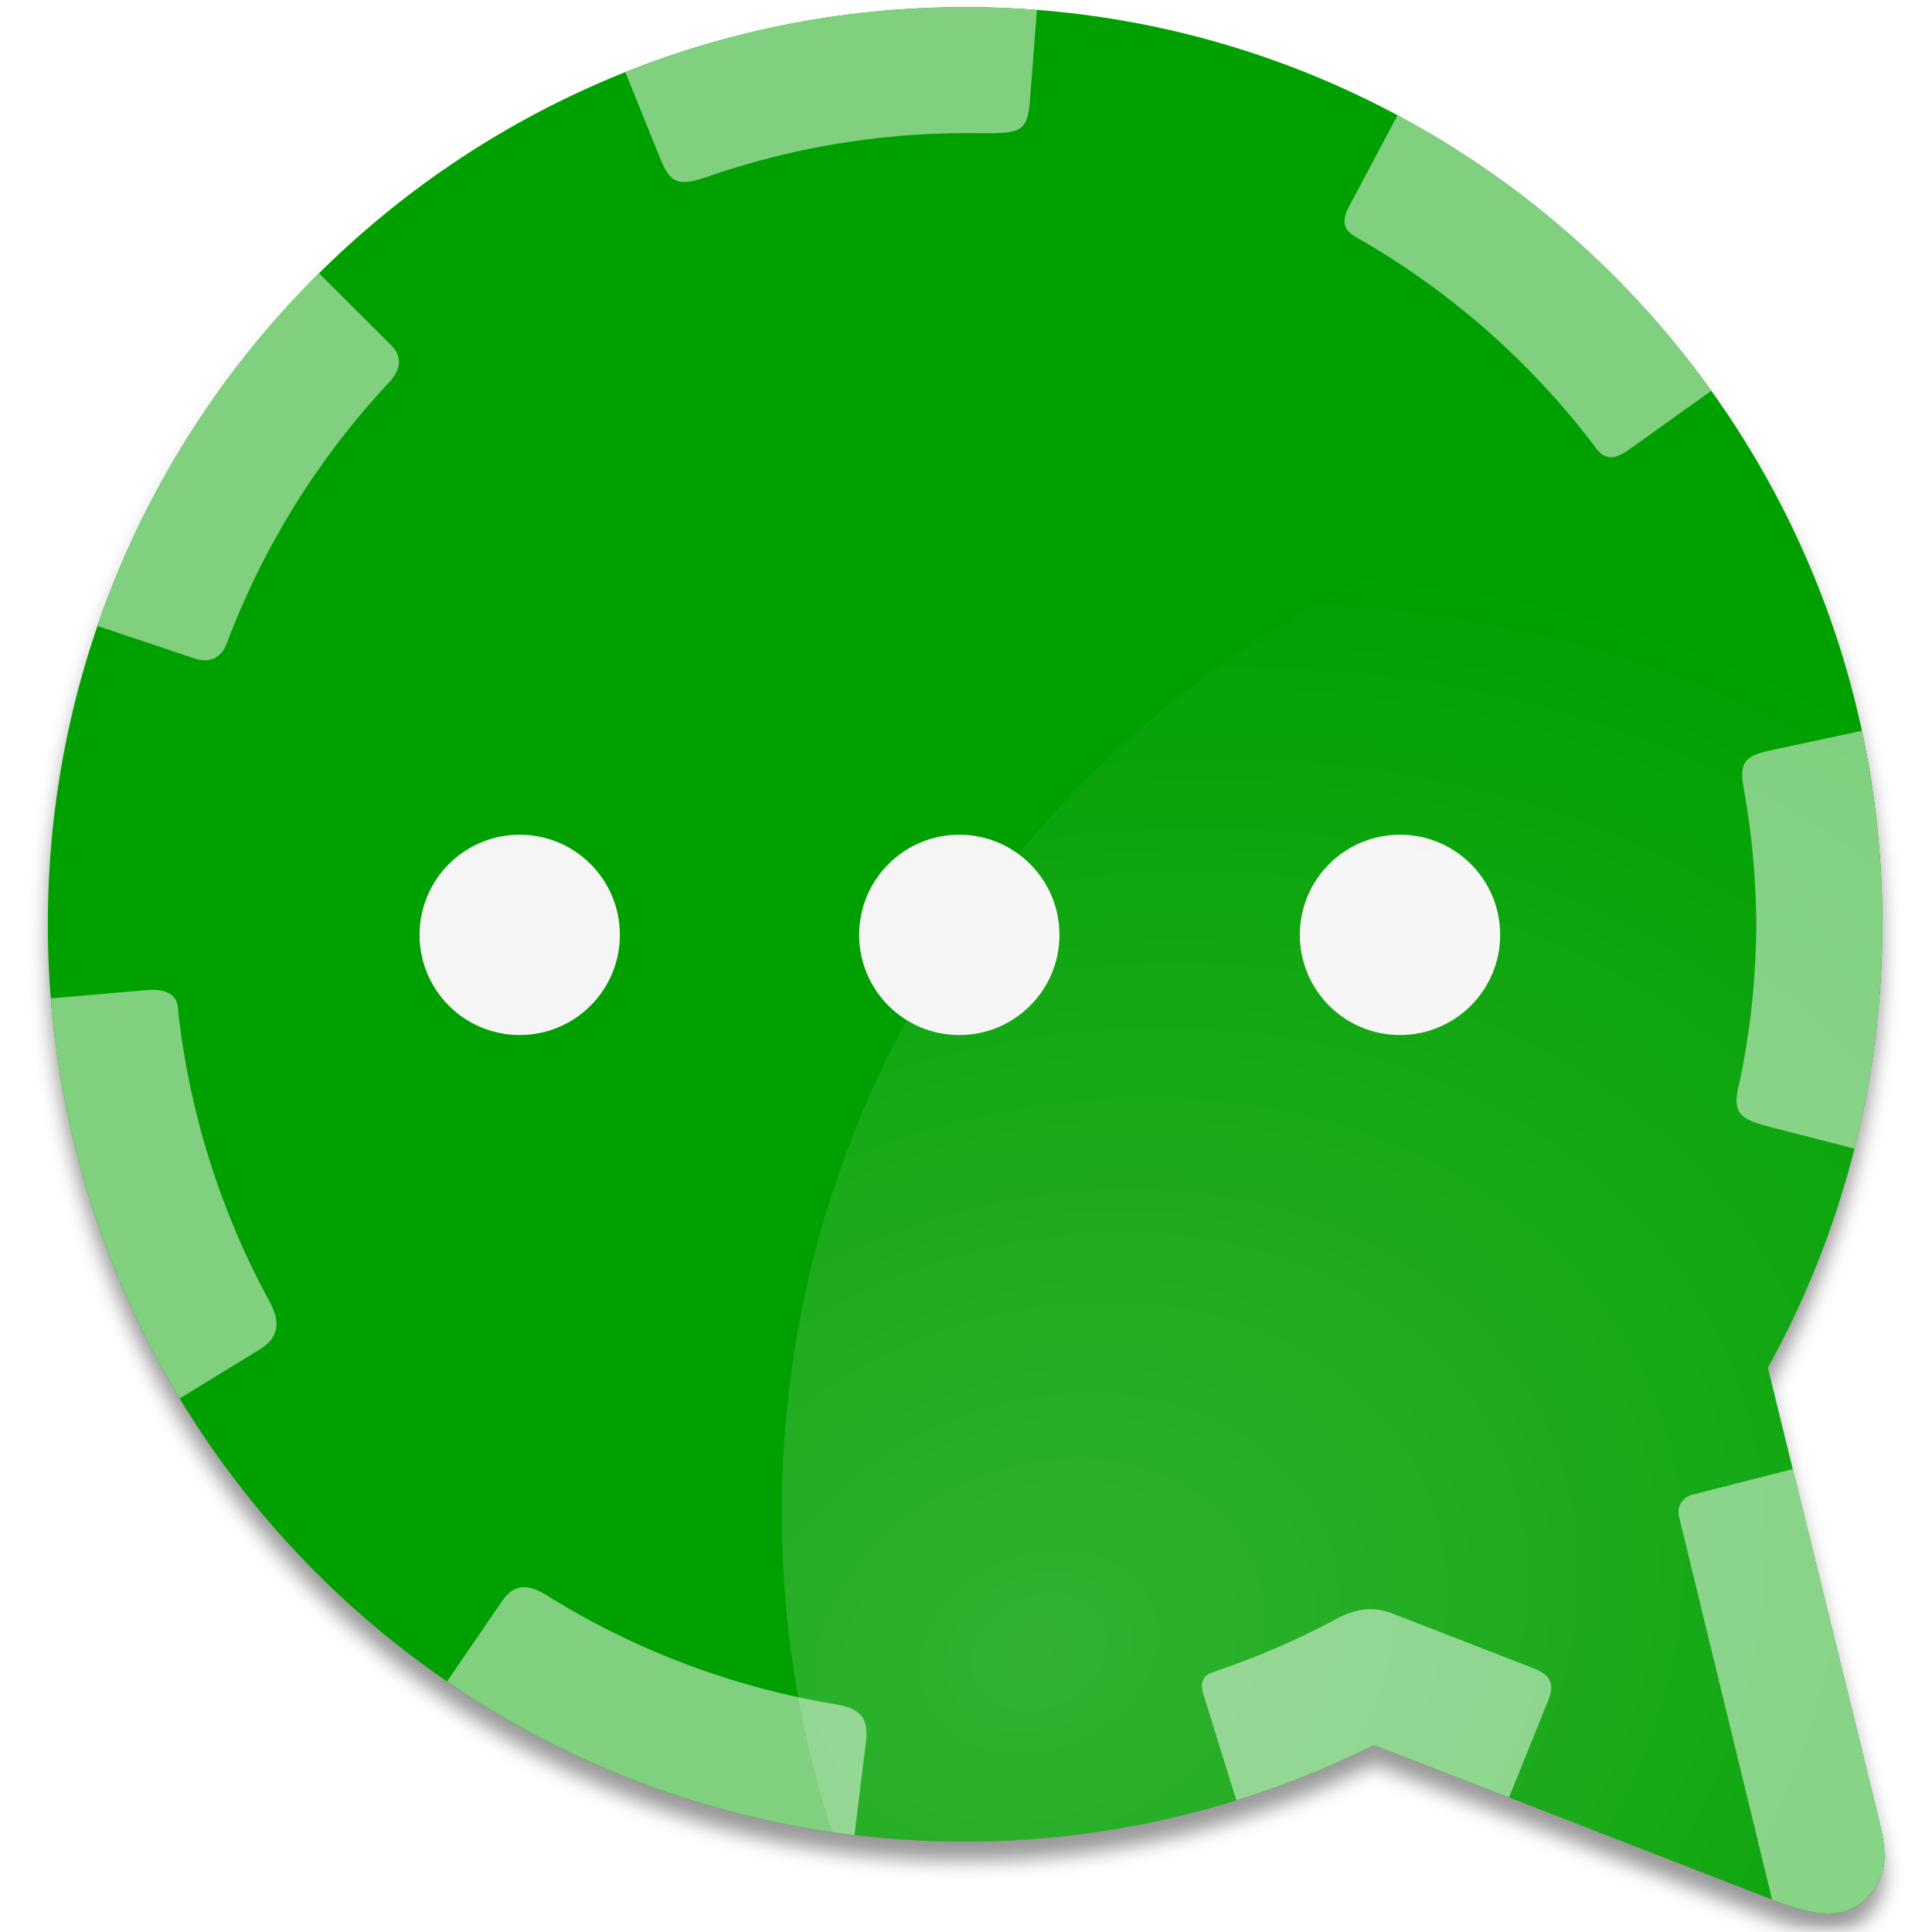
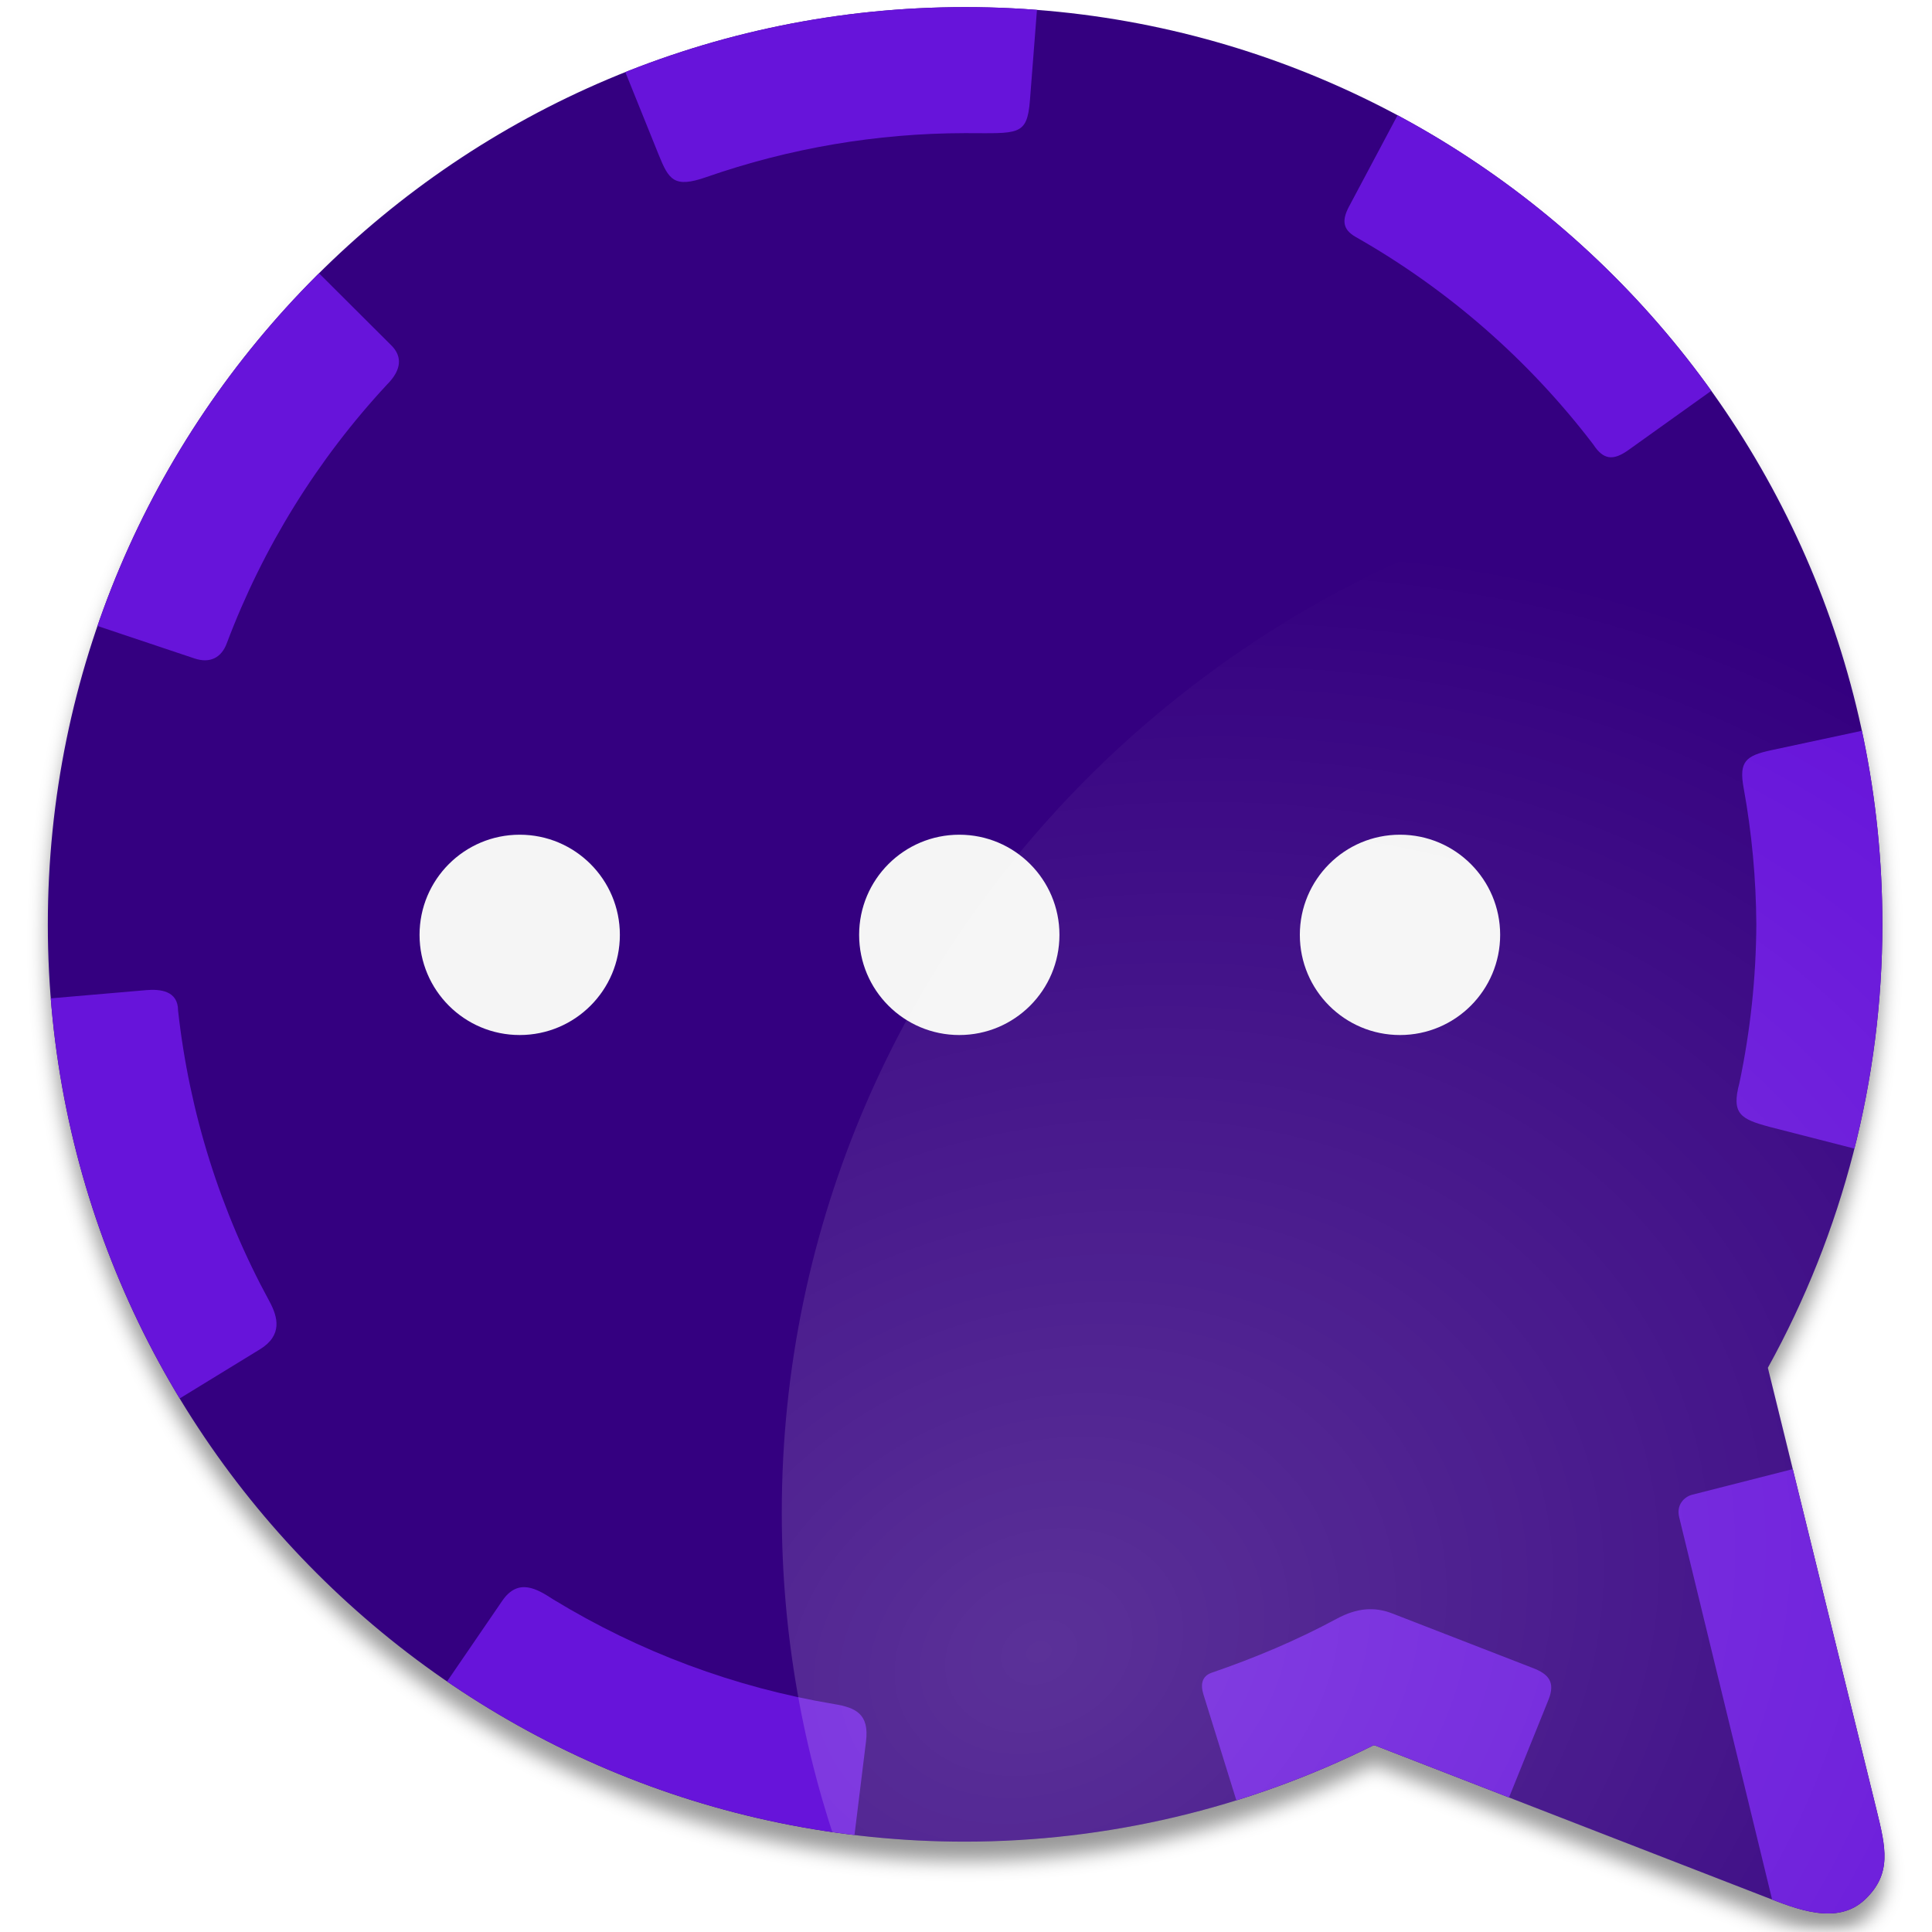
- <svg xmlns="http://www.w3.org/2000/svg" xmlns:ns1="http://www.openswatchbook.org/uri/2009/osb" xmlns:xlink="http://www.w3.org/1999/xlink" width="57mm" height="57mm" viewBox="0 0 201.968 201.968" id="svg4211" version="1.1">
+ <svg xmlns="http://www.w3.org/2000/svg" xmlns:ns1="https://boxy-svg.com" width="57mm" height="57mm" viewBox="0 0 201.968 201.968" id="svg4211" version="1.1">
  <defs id="defs4213">
-     <linearGradient ns1:paint="solid" id="linearGradient5393">
-       <stop id="stop5395" offset="0" style="stop-color:#ffffff;stop-opacity:1;" />
-     </linearGradient>
-     <clipPath id="clipPath4831" clipPathUnits="userSpaceOnUse">
-       <circle style="display:inline;opacity:1;fill:#a00e00;fill-opacity:1;fill-rule:evenodd;stroke:none;stroke-width:4;stroke-linecap:round;stroke-linejoin:round;stroke-miterlimit:4;stroke-dasharray:none;stroke-dashoffset:0;stroke-opacity:1" id="circle4833" cx="883.169" cy="677.196" r="229.81" />
-     </clipPath>
-     <clipPath id="clipPath4859" clipPathUnits="userSpaceOnUse">
-       <circle style="display:inline;opacity:1;fill:#a00e00;fill-opacity:1;fill-rule:evenodd;stroke:none;stroke-width:4;stroke-linecap:round;stroke-linejoin:round;stroke-miterlimit:4;stroke-dasharray:none;stroke-dashoffset:0;stroke-opacity:1" id="circle4861" cx="883.169" cy="677.196" r="229.81" />
-     </clipPath>
-     <clipPath id="clipPath5624" clipPathUnits="userSpaceOnUse">
-       <g style="display:inline" id="g5626" transform="matrix(0.3835576,0,0,0.3835576,-250.6011,-156.1101)">
-         <path id="path5628" d="m 1120.804,772.361 -118.002,103.663 118.579,46.019 c 8.486,3.293 19.652,7.945 27.262,0.714 7.387,-7.019 5.65,-14.138 3.094,-24.541 z" style="display:inline;fill:#4caf50;fill-opacity:1;fill-rule:evenodd;stroke:none;stroke-width:1px;stroke-linecap:butt;stroke-linejoin:miter;stroke-opacity:1" />
-         <circle transform="matrix(1.087857,0,0,1.087857,-57.40199,-79.68648)" clip-path="url(#clipPath4859)" r="229.81" cy="677.196" cx="883.169" id="circle5630" style="display:inline;opacity:1;fill:#4caf50;fill-opacity:1;fill-rule:evenodd;stroke:none;stroke-width:4;stroke-linecap:round;stroke-linejoin:round;stroke-miterlimit:4;stroke-dasharray:none;stroke-dashoffset:0;stroke-opacity:1" />
-       </g>
-     </clipPath>
-     <clipPath clipPathUnits="userSpaceOnUse" id="clipPath10653">
-       <g style="display:inline" id="g10655" transform="matrix(0.3835576,0,0,0.3835576,-250.6011,-156.1102)">
-         <path id="path10657" d="m 1120.804,772.361 -118.002,103.663 118.579,46.019 c 8.486,3.293 19.652,7.945 27.262,0.714 7.387,-7.019 5.65,-14.138 3.094,-24.541 z" style="display:inline;fill:#4caf50;fill-opacity:1;fill-rule:evenodd;stroke:none;stroke-width:1px;stroke-linecap:butt;stroke-linejoin:miter;stroke-opacity:1" />
-         <circle transform="matrix(1.087857,0,0,1.087857,-57.40199,-79.68648)" clip-path="url(#clipPath4859)" r="229.81" cy="677.196" cx="883.169" id="circle10659" style="display:inline;opacity:1;fill:#4caf50;fill-opacity:1;fill-rule:evenodd;stroke:none;stroke-width:4;stroke-linecap:round;stroke-linejoin:round;stroke-miterlimit:4;stroke-dasharray:none;stroke-dashoffset:0;stroke-opacity:1" />
-       </g>
-     </clipPath>
-     <radialGradient xlink:href="#linearGradient3913" id="radialGradient3883" gradientUnits="userSpaceOnUse" gradientTransform="matrix(0.6866209,-0.3038874,0.2414601,0.5460519,-300.7423,-264.4696)" cx="262.333" cy="945.238" fx="262.333" fy="945.238" r="185.498" />
+     <radialGradient id="radialGradient3883" gradientUnits="userSpaceOnUse" gradientTransform="matrix(0.6866209,-0.3038874,0.2414601,0.5460519,-300.7423,-264.4696)" cx="262.333" cy="945.238" r="185.498" href="#linearGradient3913" />
    <linearGradient id="linearGradient3913">
      <stop style="stop-color:#ffffff;stop-opacity:1;" offset="0" id="stop3915" />
      <stop style="stop-color:#ffffff;stop-opacity:0;" offset="1" id="stop3917" />
    </linearGradient>
-     <clipPath clipPathUnits="userSpaceOnUse" id="clipPath5315">
-       <g transform="matrix(0.3835576,0,0,0.3835576,-246.6011,-156.1101)" id="g5317" style="display:inline;fill:#00a000;fill-opacity:1">
-         <path style="display:inline;fill:#00a000;fill-opacity:1;fill-rule:evenodd;stroke:none;stroke-width:1px;stroke-linecap:butt;stroke-linejoin:miter;stroke-opacity:1" d="m 1120.804,772.361 -118.002,103.663 118.579,46.019 c 8.486,3.293 19.652,7.945 27.262,0.714 7.387,-7.019 5.65,-14.138 3.094,-24.541 z" id="path5319" />
-         <circle style="display:inline;opacity:1;fill:#00a000;fill-opacity:1;fill-rule:evenodd;stroke:none;stroke-width:4;stroke-linecap:round;stroke-linejoin:round;stroke-miterlimit:4;stroke-dasharray:none;stroke-dashoffset:0;stroke-opacity:1" id="circle5321" cx="883.169" cy="677.196" r="229.81" clip-path="url(#clipPath4859)" transform="matrix(1.087857,0,0,1.087857,-57.40199,-79.68648)" />
-       </g>
-     </clipPath>
    <clipPath clipPathUnits="userSpaceOnUse" id="clipPath6882">
      <path id="path6884" d="M 99.889,-2.3837657e-4 A 95.889,95.889 0 0 0 4,95.888 95.889,95.889 0 0 0 99.889,191.779 95.889,95.889 0 0 0 142.594,181.701 l 0.127,0.014 40.793,15.832 c 3.255,1.263 7.536,3.047 10.455,0.273 2.833,-2.692 2.168,-5.422 1.188,-9.412 l -11.348,-46.168 a 95.889,95.889 0 0 1 -0.002,0.002 l 0,-0.008 0.002,0.006 A 95.889,95.889 0 0 0 195.779,95.888 95.889,95.889 0 0 0 99.889,-2.0837657e-4 Z" style="display:inline;opacity:1;fill:#00a000;fill-opacity:1;fill-rule:evenodd;stroke:none;stroke-width:4;stroke-linecap:round;stroke-linejoin:round;stroke-miterlimit:4;stroke-dasharray:none;stroke-dashoffset:0;stroke-opacity:1" />
    </clipPath>
    <clipPath clipPathUnits="userSpaceOnUse" id="clipPath6886">
      <path id="path6888" d="M 99.889,-2.3837657e-4 A 95.889,95.889 0 0 0 4,95.888 95.889,95.889 0 0 0 99.889,191.779 95.889,95.889 0 0 0 142.594,181.701 l 0.127,0.014 40.793,15.832 c 3.255,1.263 7.536,3.047 10.455,0.273 2.833,-2.692 2.168,-5.422 1.188,-9.412 l -11.348,-46.168 a 95.889,95.889 0 0 1 -0.002,0.002 l 0,-0.008 0.002,0.006 A 95.889,95.889 0 0 0 195.779,95.888 95.889,95.889 0 0 0 99.889,-2.0837657e-4 Z" style="display:inline;opacity:1;fill:#00a000;fill-opacity:1;fill-rule:evenodd;stroke:none;stroke-width:4;stroke-linecap:round;stroke-linejoin:round;stroke-miterlimit:4;stroke-dasharray:none;stroke-dashoffset:0;stroke-opacity:1" />
    </clipPath>
    <clipPath clipPathUnits="userSpaceOnUse" id="clipPath6890">
      <path id="path6892" d="M 99.889,-2.3837657e-4 A 95.889,95.889 0 0 0 4,95.888 95.889,95.889 0 0 0 99.889,191.779 95.889,95.889 0 0 0 142.594,181.701 l 0.127,0.014 40.793,15.832 c 3.255,1.263 7.536,3.047 10.455,0.273 2.833,-2.692 2.168,-5.422 1.188,-9.412 l -11.348,-46.168 a 95.889,95.889 0 0 1 -0.002,0.002 l 0,-0.008 0.002,0.006 A 95.889,95.889 0 0 0 195.779,95.888 95.889,95.889 0 0 0 99.889,-2.0837657e-4 Z" style="display:inline;opacity:1;fill:#00a000;fill-opacity:1;fill-rule:evenodd;stroke:none;stroke-width:4;stroke-linecap:round;stroke-linejoin:round;stroke-miterlimit:4;stroke-dasharray:none;stroke-dashoffset:0;stroke-opacity:1" />
    </clipPath>
    <clipPath clipPathUnits="userSpaceOnUse" id="clipPath6894">
      <path id="path6896" d="M 99.889,-2.3837657e-4 A 95.889,95.889 0 0 0 4,95.888 95.889,95.889 0 0 0 99.889,191.779 95.889,95.889 0 0 0 142.594,181.701 l 0.127,0.014 40.793,15.832 c 3.255,1.263 7.536,3.047 10.455,0.273 2.833,-2.692 2.168,-5.422 1.188,-9.412 l -11.348,-46.168 a 95.889,95.889 0 0 1 -0.002,0.002 l 0,-0.008 0.002,0.006 A 95.889,95.889 0 0 0 195.779,95.888 95.889,95.889 0 0 0 99.889,-2.0837657e-4 Z" style="display:inline;opacity:1;fill:#00a000;fill-opacity:1;fill-rule:evenodd;stroke:none;stroke-width:4;stroke-linecap:round;stroke-linejoin:round;stroke-miterlimit:4;stroke-dasharray:none;stroke-dashoffset:0;stroke-opacity:1" />
    </clipPath>
    <clipPath clipPathUnits="userSpaceOnUse" id="clipPath6898">
      <path id="path6900" d="M 99.889,-2.3837657e-4 A 95.889,95.889 0 0 0 4,95.888 95.889,95.889 0 0 0 99.889,191.779 95.889,95.889 0 0 0 142.594,181.701 l 0.127,0.014 40.793,15.832 c 3.255,1.263 7.536,3.047 10.455,0.273 2.833,-2.692 2.168,-5.422 1.188,-9.412 l -11.348,-46.168 a 95.889,95.889 0 0 1 -0.002,0.002 l 0,-0.008 0.002,0.006 A 95.889,95.889 0 0 0 195.779,95.888 95.889,95.889 0 0 0 99.889,-2.0837657e-4 Z" style="display:inline;opacity:1;fill:#00a000;fill-opacity:1;fill-rule:evenodd;stroke:none;stroke-width:4;stroke-linecap:round;stroke-linejoin:round;stroke-miterlimit:4;stroke-dasharray:none;stroke-dashoffset:0;stroke-opacity:1" />
    </clipPath>
    <clipPath clipPathUnits="userSpaceOnUse" id="clipPath6902">
      <path id="path6904" d="M 99.889,-2.3837657e-4 A 95.889,95.889 0 0 0 4,95.888 95.889,95.889 0 0 0 99.889,191.779 95.889,95.889 0 0 0 142.594,181.701 l 0.127,0.014 40.793,15.832 c 3.255,1.263 7.536,3.047 10.455,0.273 2.833,-2.692 2.168,-5.422 1.188,-9.412 l -11.348,-46.168 a 95.889,95.889 0 0 1 -0.002,0.002 l 0,-0.008 0.002,0.006 A 95.889,95.889 0 0 0 195.779,95.888 95.889,95.889 0 0 0 99.889,-2.0837657e-4 Z" style="display:inline;opacity:1;fill:#00a000;fill-opacity:1;fill-rule:evenodd;stroke:none;stroke-width:4;stroke-linecap:round;stroke-linejoin:round;stroke-miterlimit:4;stroke-dasharray:none;stroke-dashoffset:0;stroke-opacity:1" />
    </clipPath>
    <clipPath clipPathUnits="userSpaceOnUse" id="clipPath6906">
      <path id="path6908" d="M 99.889,-2.3837657e-4 A 95.889,95.889 0 0 0 4,95.888 95.889,95.889 0 0 0 99.889,191.779 95.889,95.889 0 0 0 142.594,181.701 l 0.127,0.014 40.793,15.832 c 3.255,1.263 7.536,3.047 10.455,0.273 2.833,-2.692 2.168,-5.422 1.188,-9.412 l -11.348,-46.168 a 95.889,95.889 0 0 1 -0.002,0.002 l 0,-0.008 0.002,0.006 A 95.889,95.889 0 0 0 195.779,95.888 95.889,95.889 0 0 0 99.889,-2.0837657e-4 Z" style="display:inline;opacity:1;fill:#00a000;fill-opacity:1;fill-rule:evenodd;stroke:none;stroke-width:4;stroke-linecap:round;stroke-linejoin:round;stroke-miterlimit:4;stroke-dasharray:none;stroke-dashoffset:0;stroke-opacity:1" />
    </clipPath>
    <clipPath clipPathUnits="userSpaceOnUse" id="clipPath6910">
      <path id="path6912" d="M 99.889,-2.3837657e-4 A 95.889,95.889 0 0 0 4,95.888 95.889,95.889 0 0 0 99.889,191.779 95.889,95.889 0 0 0 142.594,181.701 l 0.127,0.014 40.793,15.832 c 3.255,1.263 7.536,3.047 10.455,0.273 2.833,-2.692 2.168,-5.422 1.188,-9.412 l -11.348,-46.168 a 95.889,95.889 0 0 1 -0.002,0.002 l 0,-0.008 0.002,0.006 A 95.889,95.889 0 0 0 195.779,95.888 95.889,95.889 0 0 0 99.889,-2.0837657e-4 Z" style="display:inline;opacity:1;fill:#00a000;fill-opacity:1;fill-rule:evenodd;stroke:none;stroke-width:4;stroke-linecap:round;stroke-linejoin:round;stroke-miterlimit:4;stroke-dasharray:none;stroke-dashoffset:0;stroke-opacity:1" />
    </clipPath>
    <filter style="color-interpolation-filters:sRGB" id="filter5640" x="-0.012" width="1.024" y="-0.012" height="1.024">
      <feGaussianBlur stdDeviation="0.978" id="feGaussianBlur5642" />
    </filter>
    <clipPath clipPathUnits="userSpaceOnUse" id="clipPath5745">
      <path id="path5747" d="M 99.909,-2.3831968e-4 A 95.889,95.889 0 0 0 4.02,95.888 95.889,95.889 0 0 0 99.909,191.779 95.889,95.889 0 0 0 142.614,181.701 l 0.127,0.014 40.793,15.832 c 3.255,1.263 7.536,3.047 10.455,0.273 2.833,-2.692 2.168,-5.422 1.188,-9.412 L 183.828,142.24 a 95.889,95.889 0 0 1 -0.002,0.002 l 0,-0.008 0.002,0.006 A 95.889,95.889 0 0 0 195.799,95.888 95.889,95.889 0 0 0 99.909,-2.0831968e-4 Z" style="display:inline;opacity:1;fill:#00a000;fill-opacity:1;fill-rule:evenodd;stroke:none;stroke-width:4;stroke-linecap:round;stroke-linejoin:round;stroke-miterlimit:4;stroke-dasharray:none;stroke-dashoffset:0;stroke-opacity:1" />
    </clipPath>
+     <ns1:export>
+       <ns1:file format="svg" path="Sem título.svg" units="mm" />
+     </ns1:export>
  </defs>
  <g id="layer9" transform="translate(-4,2.681616)" style="display:inline">
    <path id="path6914" d="M 104.889,0.062 A 95.889,95.889 0 0 0 9,95.951 95.889,95.889 0 0 0 104.889,191.842 95.889,95.889 0 0 0 147.594,181.763 l 0.127,0.014 40.793,15.832 c 3.255,1.263 7.536,3.047 10.455,0.273 2.833,-2.692 2.168,-5.422 1.188,-9.412 l -11.348,-46.168 a 95.889,95.889 0 0 1 -0.002,0.002 l 0,-0.008 0.002,0.006 A 95.889,95.889 0 0 0 200.779,95.951 95.889,95.889 0 0 0 104.889,0.062 Z" style="display:inline;opacity:0.4;fill:#000000;fill-opacity:1;fill-rule:evenodd;stroke:none;stroke-width:4;stroke-linecap:round;stroke-linejoin:round;stroke-miterlimit:4;stroke-dasharray:none;stroke-dashoffset:0;stroke-opacity:1;filter:url(#filter5640)" />
  </g>
  <g style="display:inline" id="layer4" transform="translate(-4,2.681635)">
-     <path style="display:inline;opacity:1;fill:#00a000;fill-opacity:1;fill-rule:evenodd;stroke:none;stroke-width:4;stroke-linecap:round;stroke-linejoin:round;stroke-miterlimit:4;stroke-dasharray:none;stroke-dashoffset:0;stroke-opacity:1" d="M 104.889,-1.938 A 95.889,95.889 0 0 0 9,93.951 95.889,95.889 0 0 0 104.889,189.842 95.889,95.889 0 0 0 147.594,179.763 l 0.127,0.014 40.793,15.832 c 3.255,1.263 7.536,3.047 10.455,0.273 2.833,-2.692 2.168,-5.422 1.188,-9.412 L 188.809,140.303 a 95.889,95.889 0 0 1 -0.002,0.002 l 0,-0.008 0.002,0.006 A 95.889,95.889 0 0 0 200.779,93.951 95.889,95.889 0 0 0 104.889,-1.938 Z" id="circle6661" />
-     <text xml:space="preserve" style="font-style:normal;font-weight:normal;font-size:125px;line-height:1000%;font-family:Sans;letter-spacing:-10.89px;word-spacing:5px;fill:#000000;fill-opacity:1;stroke:none;stroke-width:1px;stroke-linecap:butt;stroke-linejoin:miter;stroke-opacity:1" x="85.863" y="-55.272" id="text6634">
-       <tspan id="tspan6636" x="85.863" y="-55.272" />
-     </text>
+     <path style="display: inline; opacity: 1; fill-opacity: 1; fill-rule: evenodd; stroke: none; stroke-width: 4; stroke-linecap: round; stroke-linejoin: round; stroke-miterlimit: 4; stroke-dasharray: none; stroke-dashoffset: 0; stroke-opacity: 1; fill: rgb(52, 0, 128);" d="M 104.889,-1.938 A 95.889,95.889 0 0 0 9,93.951 95.889,95.889 0 0 0 104.889,189.842 95.889,95.889 0 0 0 147.594,179.763 l 0.127,0.014 40.793,15.832 c 3.255,1.263 7.536,3.047 10.455,0.273 2.833,-2.692 2.168,-5.422 1.188,-9.412 L 188.809,140.303 a 95.889,95.889 0 0 1 -0.002,0.002 l 0,-0.008 0.002,0.006 A 95.889,95.889 0 0 0 200.779,93.951 95.889,95.889 0 0 0 104.889,-1.938 Z" id="circle6661" />
+     <text style="fill: rgb(52, 0, 128); font-family: Sans; font-size: 125px; letter-spacing: -10.89px; line-height: 1250px; word-spacing: 5px; white-space: pre;" id="text6634" />
  </g>
  <g id="layer8" style="display:inline" transform="translate(-4,2.681616)">
-     <path style="opacity:1;fill:#80d080;fill-opacity:1;fill-rule:evenodd;stroke:none;stroke-width:1px;stroke-linecap:butt;stroke-linejoin:miter;stroke-opacity:1" clip-path="url(#clipPath6910)" d="m 145.164,11.184 -5.132,9.649 c -0.779,1.465 -0.66,2.414 0.669,3.181 9.667,5.488 18.123,12.874 24.861,21.711 1.055,1.616 2.081,1.713 3.678,0.572 L 178.049,40 C 169.453,27.99 158.199,18.128 145.164,11.184 Z" id="path7364" transform="translate(5,-1.9375)" />
-     <path style="opacity:1;fill:#80d080;fill-opacity:1;fill-rule:evenodd;stroke:none;stroke-width:1px;stroke-linecap:butt;stroke-linejoin:miter;stroke-opacity:1" clip-path="url(#clipPath6906)" d="m 193.805,75.615 -9.627,2.063 c -2.663,0.571 -3.408,1.173 -2.906,3.917 0.858,4.715 1.304,9.497 1.332,14.293 -0.028,5.579 -0.622,11.137 -1.771,16.59 -0.866,3.232 0.137,3.771 3.161,4.581 l 8.986,2.301 c 1.982,-7.668 3.006,-15.553 3.049,-23.473 -0.019,-6.818 -0.764,-13.614 -2.225,-20.273 z" id="path7366" transform="translate(5,-1.9375)" />
-     <path style="opacity:1;fill:#80d080;fill-opacity:1;fill-rule:evenodd;stroke:none;stroke-width:1px;stroke-linecap:butt;stroke-linejoin:miter;stroke-opacity:1" clip-path="url(#clipPath6902)" d="m 14.264,102.765 -10.208,0.879 c 1.209,14.832 5.854,29.178 13.566,41.904 l 8.544,-5.232 c 2.395,-1.467 1.895,-3.378 0.986,-5.045 -5.118,-9.403 -8.359,-19.716 -9.536,-30.366 0,-2.094 -1.882,-2.267 -3.353,-2.141 z" id="path7372" transform="translate(5,-1.9375)" />
-     <path style="opacity:1;fill:#80d080;fill-opacity:1;fill-rule:evenodd;stroke:none;stroke-width:1px;stroke-linecap:butt;stroke-linejoin:miter;stroke-opacity:1" clip-path="url(#clipPath6898)" d="m 51.504,166.602 -5.823,8.509 c 12.711,8.713 27.334,14.234 42.631,16.096 l 1.22,-9.908 c 0.355,-2.883 -1.086,-3.529 -3.332,-3.903 -10.402,-1.737 -20.374,-5.453 -29.374,-10.945 -1.648,-1.067 -3.64,-2.307 -5.322,0.151 z" id="path7370" transform="translate(5,-1.9375)" />
-     <path style="opacity:1;fill:#80d080;fill-opacity:1;fill-rule:evenodd;stroke:none;stroke-width:1px;stroke-linecap:butt;stroke-linejoin:miter;stroke-opacity:1" clip-path="url(#clipPath6894)" d="M 32.209,27.684 C 21.779,38.079 13.884,50.737 9.135,64.676 L 19.336,68.09 c 1.658,0.555 2.833,-0.121 3.374,-1.592 3.778,-10.022 9.471,-19.21 16.759,-27.052 1.561,-1.561 1.567,-2.96 0.448,-4.077 z" id="path7374" transform="translate(5,-1.9375)" />
-     <path style="opacity:1;fill:#80d080;fill-opacity:1;fill-rule:evenodd;stroke:none;stroke-width:1px;stroke-linecap:butt;stroke-linejoin:miter;stroke-opacity:1" clip-path="url(#clipPath6890)" d="M 99.889,-0.25 C 87.701,-0.224 75.63,2.125 64.322,6.672 l 3.53,8.749 c 1.063,2.635 1.617,3.526 4.974,2.352 8.692,-3.031 17.839,-4.589 27.062,-4.599 5.556,0 6.486,0.35 6.781,-3.446 l 0.749,-9.648 C 104.913,-0.129 102.402,-0.239 99.889,-0.25 Z" id="path7376" transform="translate(5,-1.9375)" />
-     <path style="display:inline;fill:#80d080;fill-opacity:1;fill-rule:evenodd;stroke:none;stroke-width:1px;stroke-linecap:butt;stroke-linejoin:miter;stroke-opacity:1" clip-path="url(#clipPath6886)" d="m 138.724,168.484 c -4.176,2.255 -8.56,4.091 -13.05,5.634 -1.004,0.345 -1.207,1.182 -0.868,2.274 l 3.441,11.071 c 4.93,-1.531 9.728,-3.458 14.348,-5.762 l 0.127,0.014 14.029,5.445 4.122,-10.206 c 0.755,-1.869 -0.018,-2.702 -1.595,-3.313 l -14.721,-5.713 c -1.867,-0.724 -3.688,-0.601 -5.832,0.556 z" id="path5005" transform="translate(5,-1.9375)" />
-     <path style="display:inline;fill:#80d080;fill-opacity:1;fill-rule:evenodd;stroke:none;stroke-width:1px;stroke-linecap:butt;stroke-linejoin:miter;stroke-opacity:1" clip-path="url(#clipPath6882)" d="m 186.531,152.805 -10.639,2.709 c -0.789,0.201 -1.674,1.024 -1.355,2.338 l 9.759,40.154 c 8.567,5.975 15.304,3.067 11.016,-9.473 z" id="path5071" transform="translate(5,-1.9375)" />
+     <path style="opacity: 1; fill-opacity: 1; fill-rule: evenodd; stroke: none; stroke-width: 1px; stroke-linecap: butt; stroke-linejoin: miter; stroke-opacity: 1; fill: rgb(103, 20, 218);" clip-path="url(#clipPath6910)" d="m 145.164,11.184 -5.132,9.649 c -0.779,1.465 -0.66,2.414 0.669,3.181 9.667,5.488 18.123,12.874 24.861,21.711 1.055,1.616 2.081,1.713 3.678,0.572 L 178.049,40 C 169.453,27.99 158.199,18.128 145.164,11.184 Z" id="path7364" transform="translate(5,-1.9375)" />
+     <path style="opacity: 1; fill-opacity: 1; fill-rule: evenodd; stroke: none; stroke-width: 1px; stroke-linecap: butt; stroke-linejoin: miter; stroke-opacity: 1; fill: rgb(103, 20, 218);" clip-path="url(#clipPath6906)" d="m 193.805,75.615 -9.627,2.063 c -2.663,0.571 -3.408,1.173 -2.906,3.917 0.858,4.715 1.304,9.497 1.332,14.293 -0.028,5.579 -0.622,11.137 -1.771,16.59 -0.866,3.232 0.137,3.771 3.161,4.581 l 8.986,2.301 c 1.982,-7.668 3.006,-15.553 3.049,-23.473 -0.019,-6.818 -0.764,-13.614 -2.225,-20.273 z" id="path7366" transform="translate(5,-1.9375)" />
+     <path style="opacity: 1; fill-opacity: 1; fill-rule: evenodd; stroke: none; stroke-width: 1px; stroke-linecap: butt; stroke-linejoin: miter; stroke-opacity: 1; fill: rgb(103, 20, 218);" clip-path="url(#clipPath6902)" d="m 14.264,102.765 -10.208,0.879 c 1.209,14.832 5.854,29.178 13.566,41.904 l 8.544,-5.232 c 2.395,-1.467 1.895,-3.378 0.986,-5.045 -5.118,-9.403 -8.359,-19.716 -9.536,-30.366 0,-2.094 -1.882,-2.267 -3.353,-2.141 z" id="path7372" transform="translate(5,-1.9375)" />
+     <path style="opacity: 1; fill-opacity: 1; fill-rule: evenodd; stroke: none; stroke-width: 1px; stroke-linecap: butt; stroke-linejoin: miter; stroke-opacity: 1; fill: rgb(103, 20, 218);" clip-path="url(#clipPath6898)" d="m 51.504,166.602 -5.823,8.509 c 12.711,8.713 27.334,14.234 42.631,16.096 l 1.22,-9.908 c 0.355,-2.883 -1.086,-3.529 -3.332,-3.903 -10.402,-1.737 -20.374,-5.453 -29.374,-10.945 -1.648,-1.067 -3.64,-2.307 -5.322,0.151 z" id="path7370" transform="translate(5,-1.9375)" />
+     <path style="opacity: 1; fill-opacity: 1; fill-rule: evenodd; stroke: none; stroke-width: 1px; stroke-linecap: butt; stroke-linejoin: miter; stroke-opacity: 1; fill: rgb(103, 20, 218);" clip-path="url(#clipPath6894)" d="M 32.209,27.684 C 21.779,38.079 13.884,50.737 9.135,64.676 L 19.336,68.09 c 1.658,0.555 2.833,-0.121 3.374,-1.592 3.778,-10.022 9.471,-19.21 16.759,-27.052 1.561,-1.561 1.567,-2.96 0.448,-4.077 z" id="path7374" transform="translate(5,-1.9375)" />
+     <path style="opacity: 1; fill-opacity: 1; fill-rule: evenodd; stroke: none; stroke-width: 1px; stroke-linecap: butt; stroke-linejoin: miter; stroke-opacity: 1; fill: rgb(103, 20, 218);" clip-path="url(#clipPath6890)" d="M 99.889,-0.25 C 87.701,-0.224 75.63,2.125 64.322,6.672 l 3.53,8.749 c 1.063,2.635 1.617,3.526 4.974,2.352 8.692,-3.031 17.839,-4.589 27.062,-4.599 5.556,0 6.486,0.35 6.781,-3.446 l 0.749,-9.648 C 104.913,-0.129 102.402,-0.239 99.889,-0.25 Z" id="path7376" transform="translate(5,-1.9375)" />
+     <path style="display: inline; fill-opacity: 1; fill-rule: evenodd; stroke: none; stroke-width: 1px; stroke-linecap: butt; stroke-linejoin: miter; stroke-opacity: 1; fill: rgb(103, 20, 218);" clip-path="url(#clipPath6886)" d="m 138.724,168.484 c -4.176,2.255 -8.56,4.091 -13.05,5.634 -1.004,0.345 -1.207,1.182 -0.868,2.274 l 3.441,11.071 c 4.93,-1.531 9.728,-3.458 14.348,-5.762 l 0.127,0.014 14.029,5.445 4.122,-10.206 c 0.755,-1.869 -0.018,-2.702 -1.595,-3.313 l -14.721,-5.713 c -1.867,-0.724 -3.688,-0.601 -5.832,0.556 z" id="path5005" transform="translate(5,-1.9375)" />
+     <path style="display: inline; fill-opacity: 1; fill-rule: evenodd; stroke: none; stroke-width: 1px; stroke-linecap: butt; stroke-linejoin: miter; stroke-opacity: 1; fill: rgb(103, 20, 218);" clip-path="url(#clipPath6882)" d="m 186.531,152.805 -10.639,2.709 c -0.789,0.201 -1.674,1.024 -1.355,2.338 l 9.759,40.154 c 8.567,5.975 15.304,3.067 11.016,-9.473 z" id="path5071" transform="translate(5,-1.9375)" />
  </g>
  <g style="display:inline" id="layer2" transform="translate(-4,2.681635)">
    <g style="fill:#f5f5f5;fill-opacity:1" transform="matrix(0.3835576,0,0,0.3835576,-248.1764,-138.8698)" id="g5126">
      <circle r="27.299" style="opacity:1;fill:#f5f5f5;fill-opacity:1;fill-rule:evenodd;stroke:none" id="path3047-4" cx="799.113" cy="609.863" />
      <circle r="27.299" style="opacity:1;fill:#f5f5f5;fill-opacity:1;fill-rule:evenodd;stroke:none" id="path3047-1-2" cx="918.92" cy="609.863" />
      <circle r="27.299" style="opacity:1;fill:#f5f5f5;fill-opacity:1;fill-rule:evenodd;stroke:none" id="path3047-1-8-6" cx="1039.035" cy="609.863" />
    </g>
  </g>
  <g id="layer1" style="display:inline" transform="translate(-4,2.681616)">
    <path style="display:inline;opacity:0.192;fill:url(#radialGradient3883);fill-opacity:1;stroke:none" d="m 192.449,47.716 c -61.698,0 -111.704,49.103 -111.704,109.669 0,12.776 2.229,25.041 6.322,36.439 5.069,0.706 10.252,1.069 15.515,1.069 18.805,0 30.914,7.284 47.465,1.269 l 54.002,6.066 c 5.244,2.119 11.634,1.38 10.272,-4.112 l -14.237,-57.567 c 9.151,-16.069 12.275,-34.366 12.275,-53.24 0,-13.726 -2.632,-26.842 -7.425,-38.91 -4.099,-0.447 -8.266,-0.683 -12.486,-0.683 z" id="path3878" clip-path="url(#clipPath5745)" transform="translate(4.980089,-1.9375)" />
  </g>
</svg>
